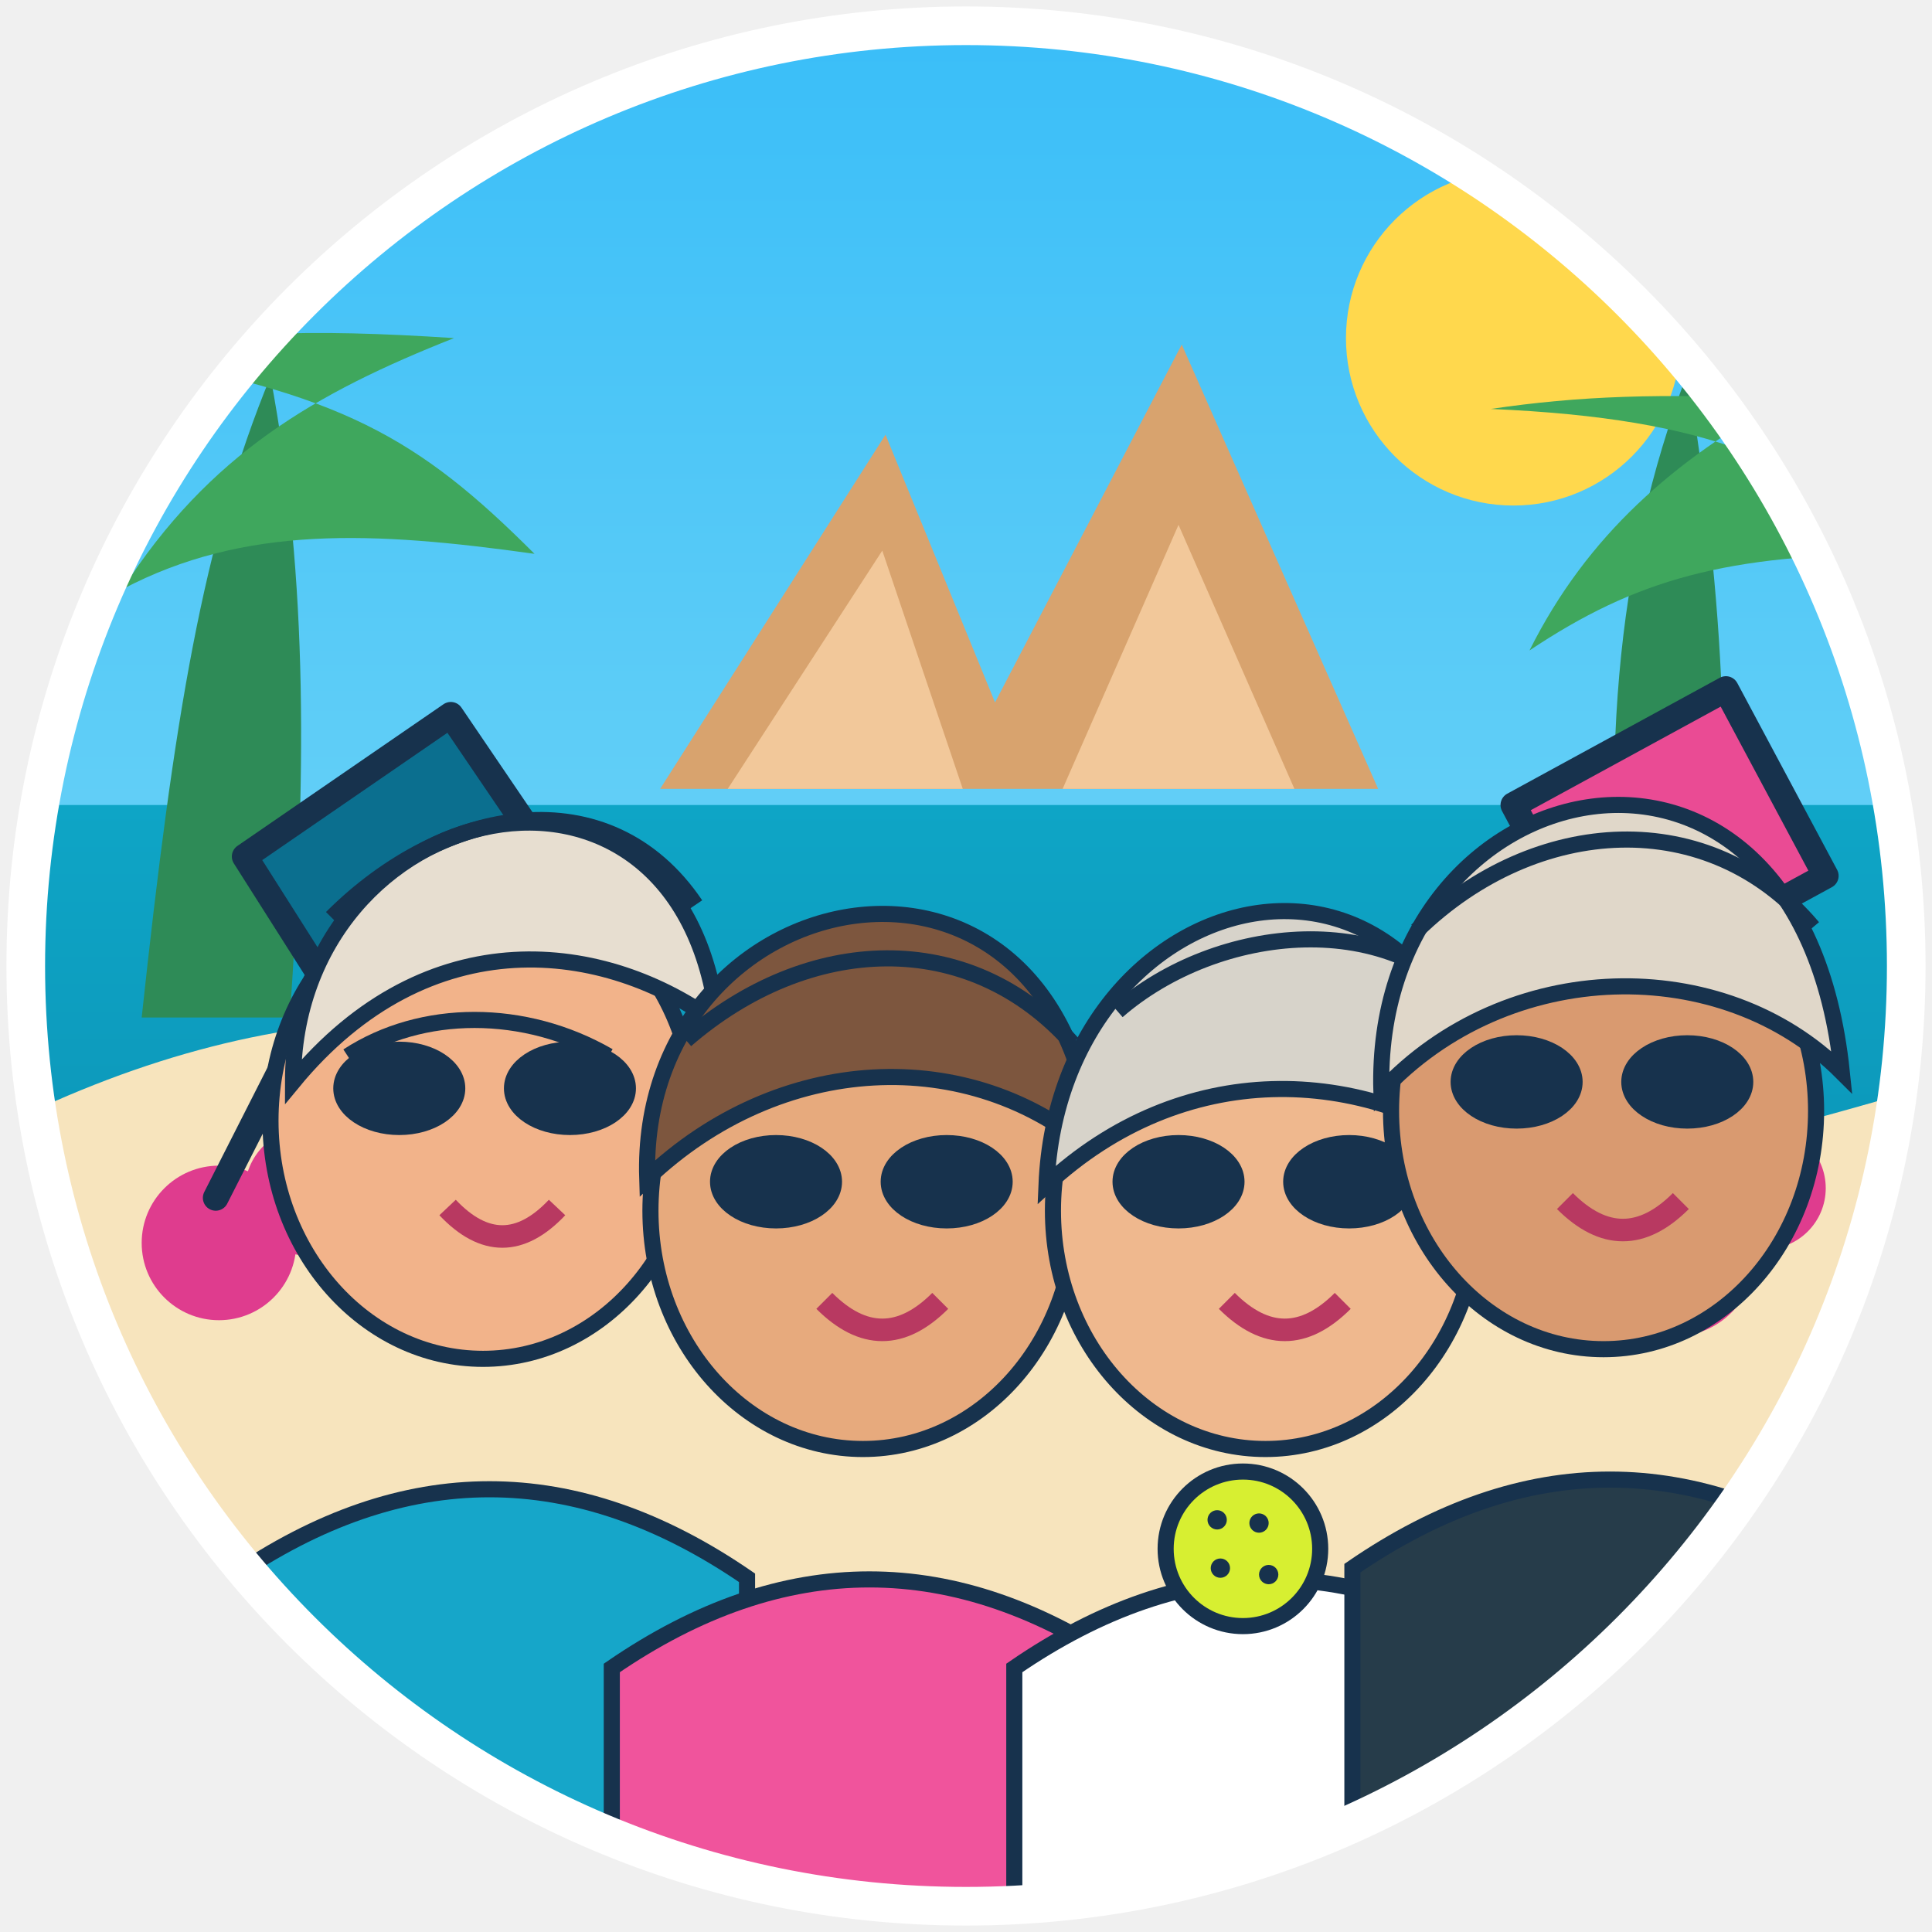
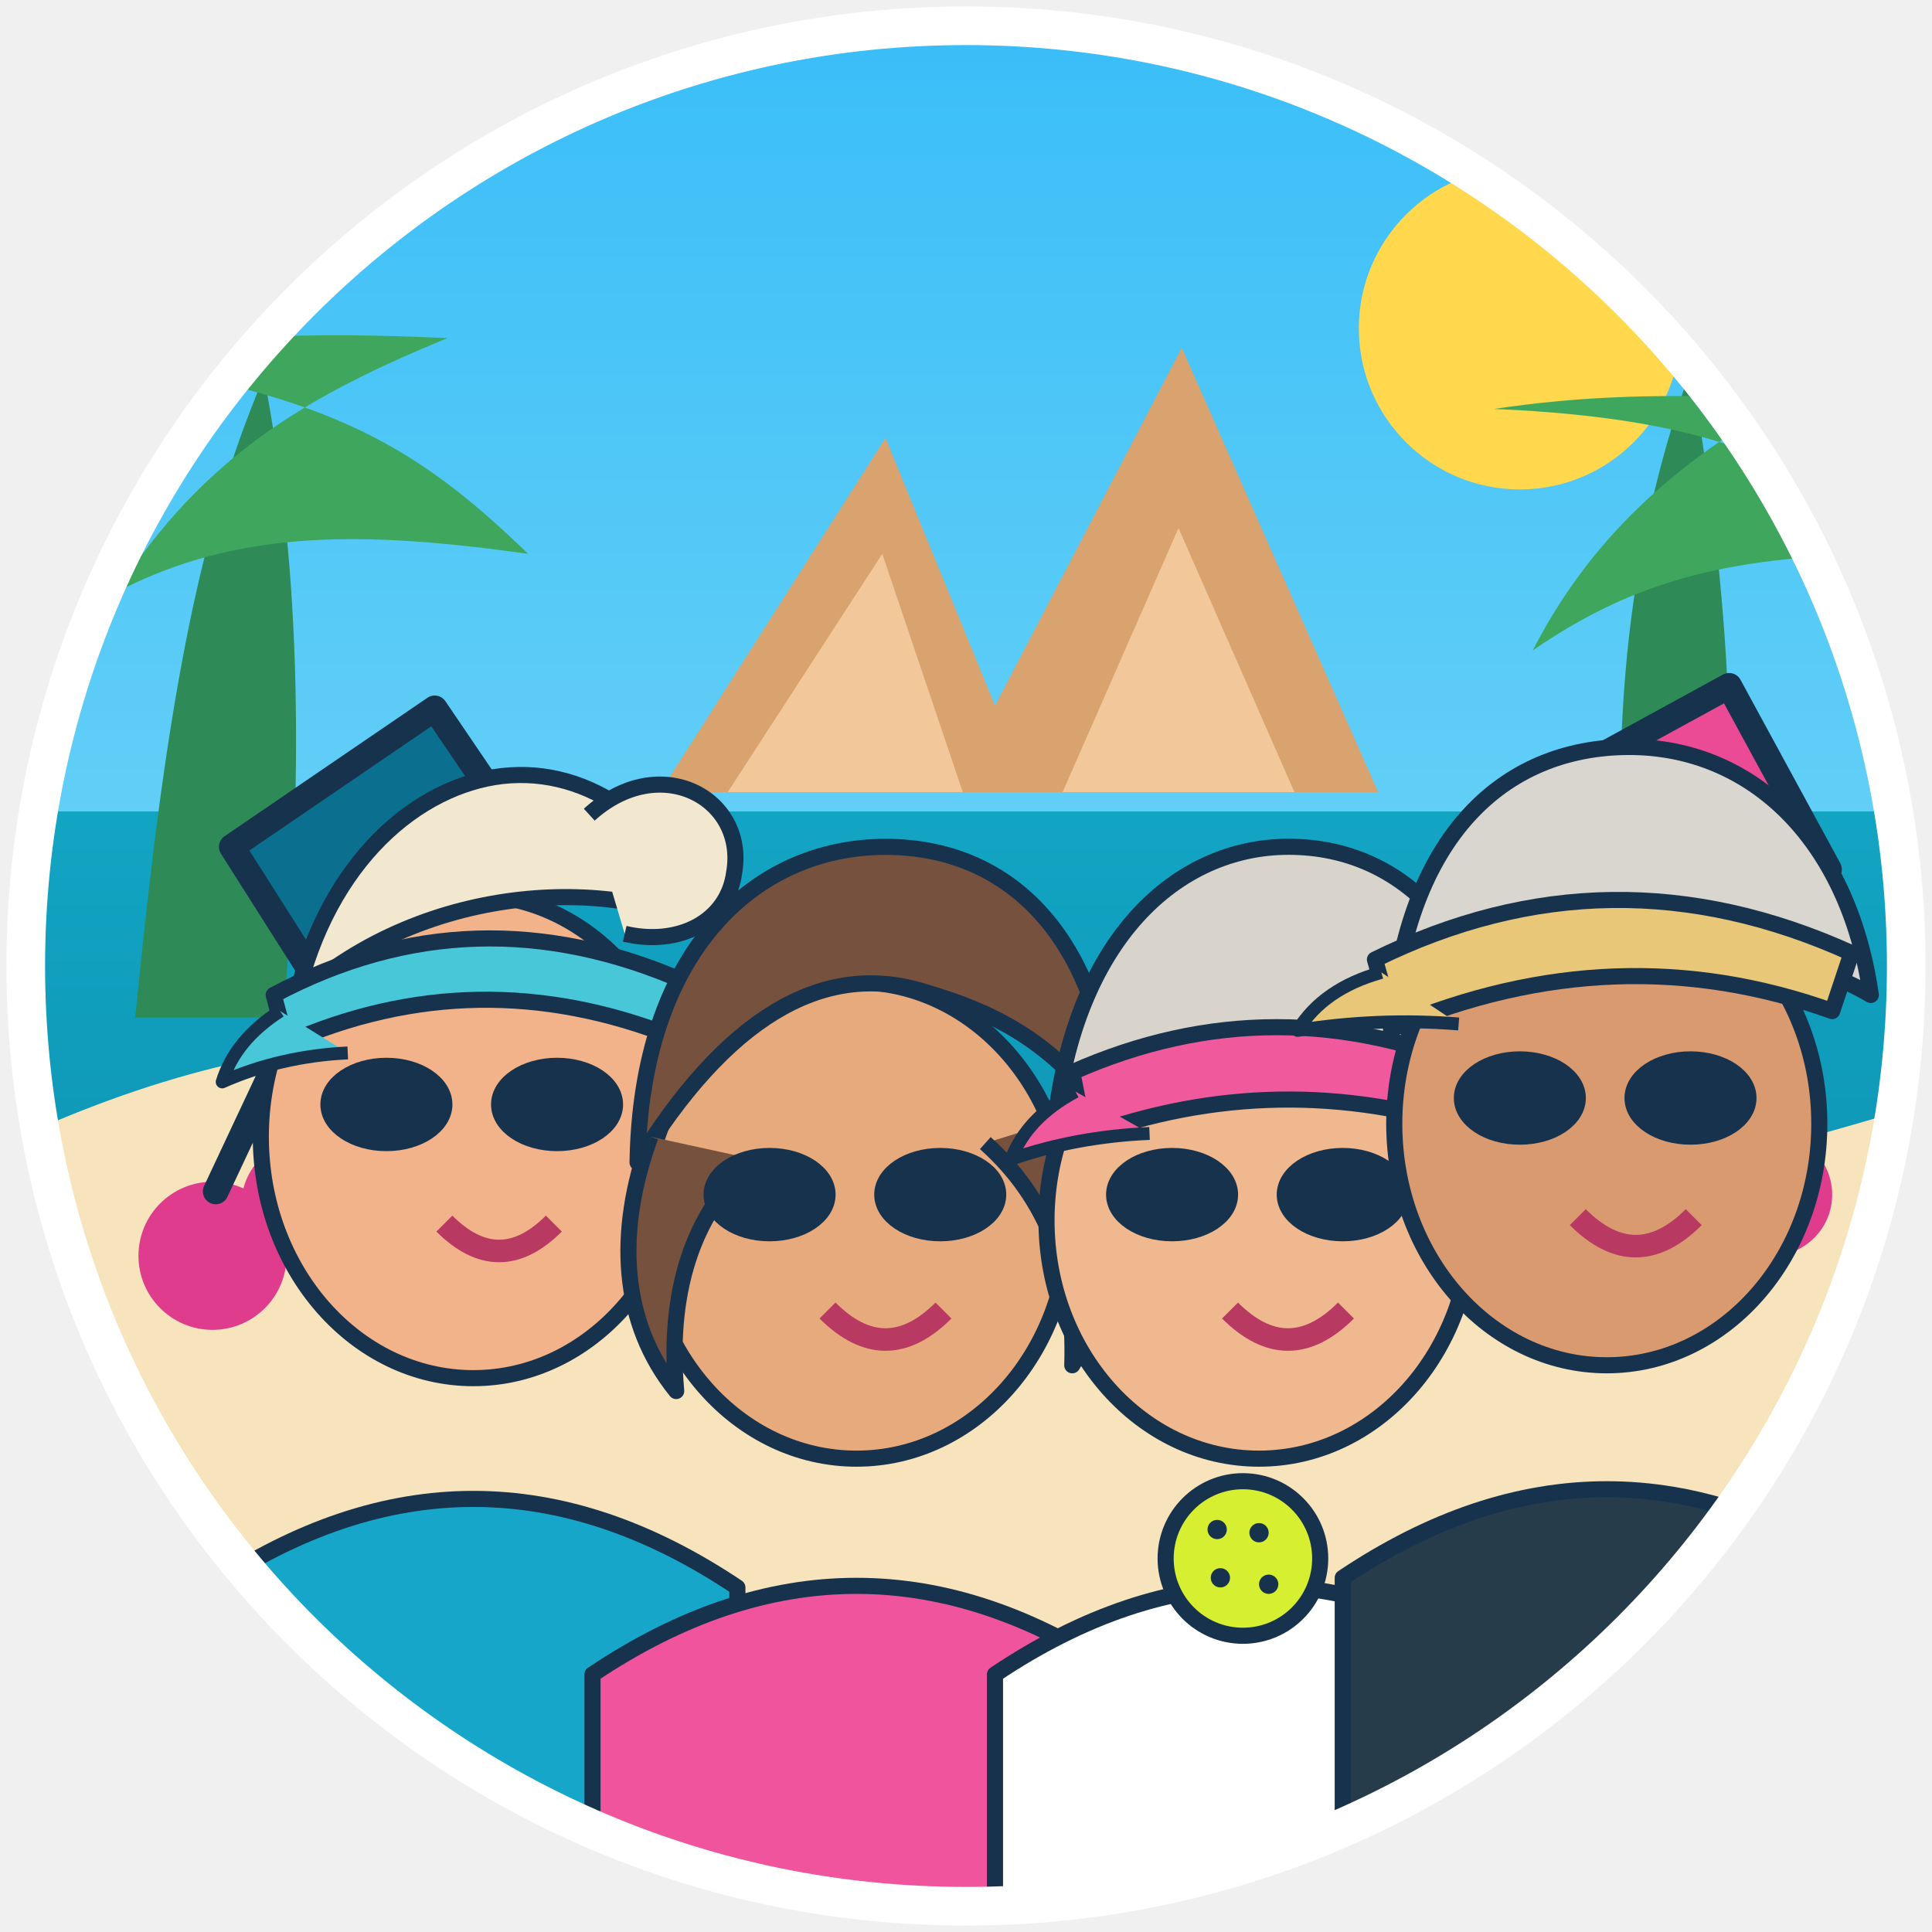
- <svg xmlns="http://www.w3.org/2000/svg" viewBox="0 0 600 600" role="img" aria-label="Four older women enjoying pickleball in Cabo">
+ <svg xmlns="http://www.w3.org/2000/svg" viewBox="0 0 600 600" role="img" aria-label="Four older women enjoying pickleball in sunny Cabo">
  <defs>
    <clipPath id="circle">
      <circle cx="300" cy="300" r="292" />
    </clipPath>
    <linearGradient id="sky" x1="0" y1="0" x2="0" y2="1">
      <stop stop-color="#38bdf8" />
      <stop offset="1" stop-color="#9be7f5" />
    </linearGradient>
    <linearGradient id="sea" x1="0" y1="0" x2="0" y2="1">
-       <stop stop-color="#0ea5c6" />
+       <stop stop-color="#12a5c3" />
      <stop offset="1" stop-color="#087ca1" />
    </linearGradient>
  </defs>
  <g clip-path="url(#circle)">
    <rect width="600" height="600" fill="url(#sky)" />
-     <circle cx="470" cy="105" r="52" fill="#ffd84d" />
-     <path d="M0 250h600v350H0z" fill="url(#sea)" />
-     <path d="M205 245l70-110 45 110zM295 245l72-138 61 138z" fill="#d8a36e" />
-     <path d="M226 245l48-74 25 74zM330 245l36-82 36 82z" fill="#f2c89a" />
-     <path d="M0 350c90-45 170-42 250-5s170 46 350-8v263H0z" fill="#f7e4bd" />
-     <path d="M44 316c10-93 19-148 40-199 12 64 11 126 6 199z" fill="#2e8b57" />
-     <path d="M36 110c70 12 94 26 130 62-50-7-90-9-128 11 27-42 60-61 103-78-46-3-74-2-105 5z" fill="#3fa75d" />
-     <path d="M505 319c-8-82-4-142 19-203 12 73 14 127 8 203z" fill="#2e8b57" />
-     <path d="M463 127c69 3 98 17 128 45-55 0-83 8-116 30 18-36 45-59 79-78-38-2-64-1-91 3z" fill="#3fa75d" />
+     <circle cx="472" cy="102" r="50" fill="#ffd84d" />
+     <path d="M0 252h600v348H0z" fill="url(#sea)" />
+     <path d="M205 246l70-110 45 110zM295 246l72-138 61 138z" fill="#d8a36e" />
+     <path d="M226 246l48-74 25 74zM330 246l36-82 36 82z" fill="#f2c89a" />
+     <path d="M0 356c92-44 174-42 253-5s172 45 347-9v258H0z" fill="#f7e4bd" />
+     <path d="M42 316c9-92 19-150 40-199 12 63 12 126 6 199z" fill="#2e8b57" />
+     <path d="M33 112c69 11 96 26 131 60-50-7-90-8-128 12 27-42 59-61 103-79-45-2-75-1-106 7z" fill="#3fa75d" />
+     <path d="M507 319c-8-82-4-142 18-204 13 73 15 128 9 204z" fill="#2e8b57" />
+     <path d="M464 127c70 3 99 18 128 45-54 0-84 8-116 30 18-35 44-58 79-78-39-2-64-1-91 3z" fill="#3fa75d" />
    <g fill="#df3c8e">
-       <circle cx="68" cy="386" r="24" />
-       <circle cx="96" cy="370" r="20" />
-       <circle cx="520" cy="390" r="25" />
-       <circle cx="548" cy="369" r="19" />
+       <circle cx="66" cy="390" r="23" />
+       <circle cx="95" cy="374" r="20" />
+       <circle cx="521" cy="391" r="25" />
+       <circle cx="550" cy="371" r="19" />
    </g>
    <g stroke="#17324d" stroke-width="8" stroke-linejoin="round">
-       <path d="M76 266l64-44 36 53-67 43z" fill="#0b6f8f" />
-       <path d="M100 307l-33 65" fill="none" stroke-linecap="round" />
-       <path d="M470 250l66-36 31 58-66 36z" fill="#ea4b94" />
-       <path d="M497 296l-19 73" fill="none" stroke-linecap="round" />
+       <path d="M72 263l63-43 36 53-66 42z" fill="#0b6f8f" />
+       <path d="M98 304l-31 66" fill="none" stroke-linecap="round" />
+       <path d="M473 248l64-35 31 57-65 36z" fill="#ea4b94" />
+       <path d="M500 293l-18 75" fill="none" stroke-linecap="round" />
    </g>
-     <g stroke="#17324d" stroke-width="5">
-       <g transform="translate(72 230)">
-         <ellipse cx="78" cy="118" rx="66" ry="74" fill="#f2b38a" />
-         <path d="M19 106c0-89 121-117 132-18-35-26-90-33-132 18z" fill="#e7ded0" />
-         <path d="M31 55c35-35 86-44 113-4" fill="none" />
-         <path d="M36 98c23-15 55-15 81 0" fill="none" />
-         <ellipse cx="52" cy="108" rx="18" ry="12" fill="#17324d" />
-         <ellipse cx="105" cy="108" rx="18" ry="12" fill="#17324d" />
-         <path d="M67 145q17 18 34 0" fill="none" stroke="#b83961" stroke-width="7" />
-         <path d="M0 260q80-55 160 0v120H0z" fill="#16a6c9" />
-       </g>
-       <g transform="translate(190 258)">
-         <ellipse cx="78" cy="118" rx="66" ry="74" fill="#e7aa7d" />
-         <path d="M11 108c-3-94 129-121 139-8-39-34-98-31-139 8z" fill="#7d563e" />
-         <path d="M23 65c38-33 88-35 120 1" fill="none" />
-         <ellipse cx="51" cy="109" rx="18" ry="12" fill="#17324d" />
-         <ellipse cx="104" cy="109" rx="18" ry="12" fill="#17324d" />
-         <path d="M66 146q18 18 36 0" fill="none" stroke="#b83961" stroke-width="7" />
-         <path d="M0 260q80-55 160 0v120H0z" fill="#f0549c" />
-       </g>
-       <g transform="translate(315 258)">
-         <ellipse cx="78" cy="118" rx="66" ry="74" fill="#efb88e" />
-         <path d="M10 110c4-97 125-126 140-7-42-31-98-32-140 7z" fill="#d7d3ca" />
-         <path d="M32 56c31-27 86-33 113 2" fill="none" />
-         <ellipse cx="51" cy="109" rx="18" ry="12" fill="#17324d" />
-         <ellipse cx="104" cy="109" rx="18" ry="12" fill="#17324d" />
-         <path d="M66 146q18 18 36 0" fill="none" stroke="#b83961" stroke-width="7" />
-         <path d="M0 260q80-55 160 0v120H0z" fill="#ffffff" />
-       </g>
-       <g transform="translate(420 227)">
-         <ellipse cx="78" cy="118" rx="66" ry="74" fill="#d99a70" />
-         <path d="M9 112c-3-102 130-132 143-6-37-37-104-36-143 6z" fill="#e0d7c9" />
-         <path d="M20 62c37-36 91-39 123-1" fill="none" />
-         <ellipse cx="51" cy="109" rx="18" ry="12" fill="#17324d" />
-         <ellipse cx="104" cy="109" rx="18" ry="12" fill="#17324d" />
-         <path d="M66 146q18 18 36 0" fill="none" stroke="#b83961" stroke-width="7" />
-         <path d="M0 260q80-55 160 0v120H0z" fill="#263c4a" />
-       </g>
+     <g transform="translate(65 232)" stroke="#17324d" stroke-width="5" stroke-linejoin="round">
+       <ellipse cx="82" cy="121" rx="66" ry="75" fill="#f2b38a" />
+       <path d="M27 78c10-43 38-66 64-69 27-3 52 15 68 49-31-18-91-17-132 20z" fill="#f2e7cf" />
+       <path d="M118 21c22-20 49-5 45 18-2 15-17 23-34 19" fill="#f2e7cf" />
+       <path d="M20 77q62-33 128-4l-4 17q-61-24-120 2z" fill="#48c7d9" />
+       <path d="M22 82q-14 9-18 22q18-8 39-9" fill="#48c7d9" stroke-width="4" />
+       <ellipse cx="55" cy="111" rx="18" ry="12" fill="#17324d" />
+       <ellipse cx="108" cy="111" rx="18" ry="12" fill="#17324d" />
+       <path d="M73 148q17 17 34 0" fill="none" stroke="#b83961" stroke-width="7" />
+       <path d="M0 261q82-55 164 0v122H0z" fill="#16a6c9" />
    </g>
-     <circle cx="386" cy="481" r="24" fill="#d7ef31" stroke="#17324d" stroke-width="5" />
+     <g transform="translate(184 260)" stroke="#17324d" stroke-width="5" stroke-linejoin="round">
+       <ellipse cx="82" cy="119" rx="66" ry="74" fill="#e7aa7d" />
+       <path d="M14 101c1-65 36-98 77-98 42 0 69 33 71 87-17-25-35-35-59-42-32-10-62 9-89 53z" fill="#75513e" />
+       <path d="M18 93c-11 30-9 58 8 79-3-34 7-57 24-72" fill="#75513e" />
+       <path d="M151 86c13 28 11 57-2 78 1-29-8-52-27-69" fill="#75513e" />
+       <ellipse cx="55" cy="111" rx="18" ry="12" fill="#17324d" />
+       <ellipse cx="108" cy="111" rx="18" ry="12" fill="#17324d" />
+       <path d="M73 147q18 18 36 0" fill="none" stroke="#b83961" stroke-width="7" />
+       <path d="M0 260q82-55 164 0v122H0z" fill="#f0549c" />
+     </g>
+     <g transform="translate(309 260)" stroke="#17324d" stroke-width="5" stroke-linejoin="round">
+       <ellipse cx="82" cy="119" rx="66" ry="74" fill="#efb88e" />
+       <path d="M19 86c7-56 39-84 74-83 36 1 60 30 67 75-37-22-94-23-141 8z" fill="#d8d4cb" />
+       <path d="M24 73q63-28 128 0l-3 18q-61-20-121 2z" fill="#f05a9d" />
+       <path d="M25 79q-15 8-20 21q20-7 43-8" fill="#f05a9d" stroke-width="4" />
+       <ellipse cx="55" cy="111" rx="18" ry="12" fill="#17324d" />
+       <ellipse cx="108" cy="111" rx="18" ry="12" fill="#17324d" />
+       <path d="M73 147q18 18 36 0" fill="none" stroke="#b83961" stroke-width="7" />
+       <path d="M0 260q82-55 164 0v122H0z" fill="#ffffff" />
+     </g>
+     <g transform="translate(417 229)" stroke="#17324d" stroke-width="5" stroke-linejoin="round">
+       <ellipse cx="82" cy="120" rx="66" ry="75" fill="#d99a70" />
+       <path d="M15 91c4-58 33-87 72-88 39-1 70 28 77 77-34-20-96-21-149 11z" fill="#d9d6cf" />
+       <path d="M10 69q73-36 148-2l-6 18q-67-24-136 5z" fill="#e8c779" />
+       <path d="M12 73q-18 5-26 18q25-4 50-2" fill="#e8c779" stroke-width="4" />
+       <ellipse cx="55" cy="112" rx="18" ry="12" fill="#17324d" />
+       <ellipse cx="108" cy="112" rx="18" ry="12" fill="#17324d" />
+       <path d="M73 149q18 18 36 0" fill="none" stroke="#b83961" stroke-width="7" />
+       <path d="M0 261q82-55 164 0v122H0z" fill="#263c4a" />
+     </g>
+     <circle cx="386" cy="484" r="24" fill="#d7ef31" stroke="#17324d" stroke-width="5" />
    <g fill="#17324d">
-       <circle cx="378" cy="472" r="3" />
-       <circle cx="391" cy="473" r="3" />
-       <circle cx="379" cy="487" r="3" />
-       <circle cx="394" cy="489" r="3" />
+       <circle cx="378" cy="475" r="3" />
+       <circle cx="391" cy="476" r="3" />
+       <circle cx="379" cy="490" r="3" />
+       <circle cx="394" cy="492" r="3" />
    </g>
  </g>
  <circle cx="300" cy="300" r="292" fill="none" stroke="#fff" stroke-width="12" />
</svg>
